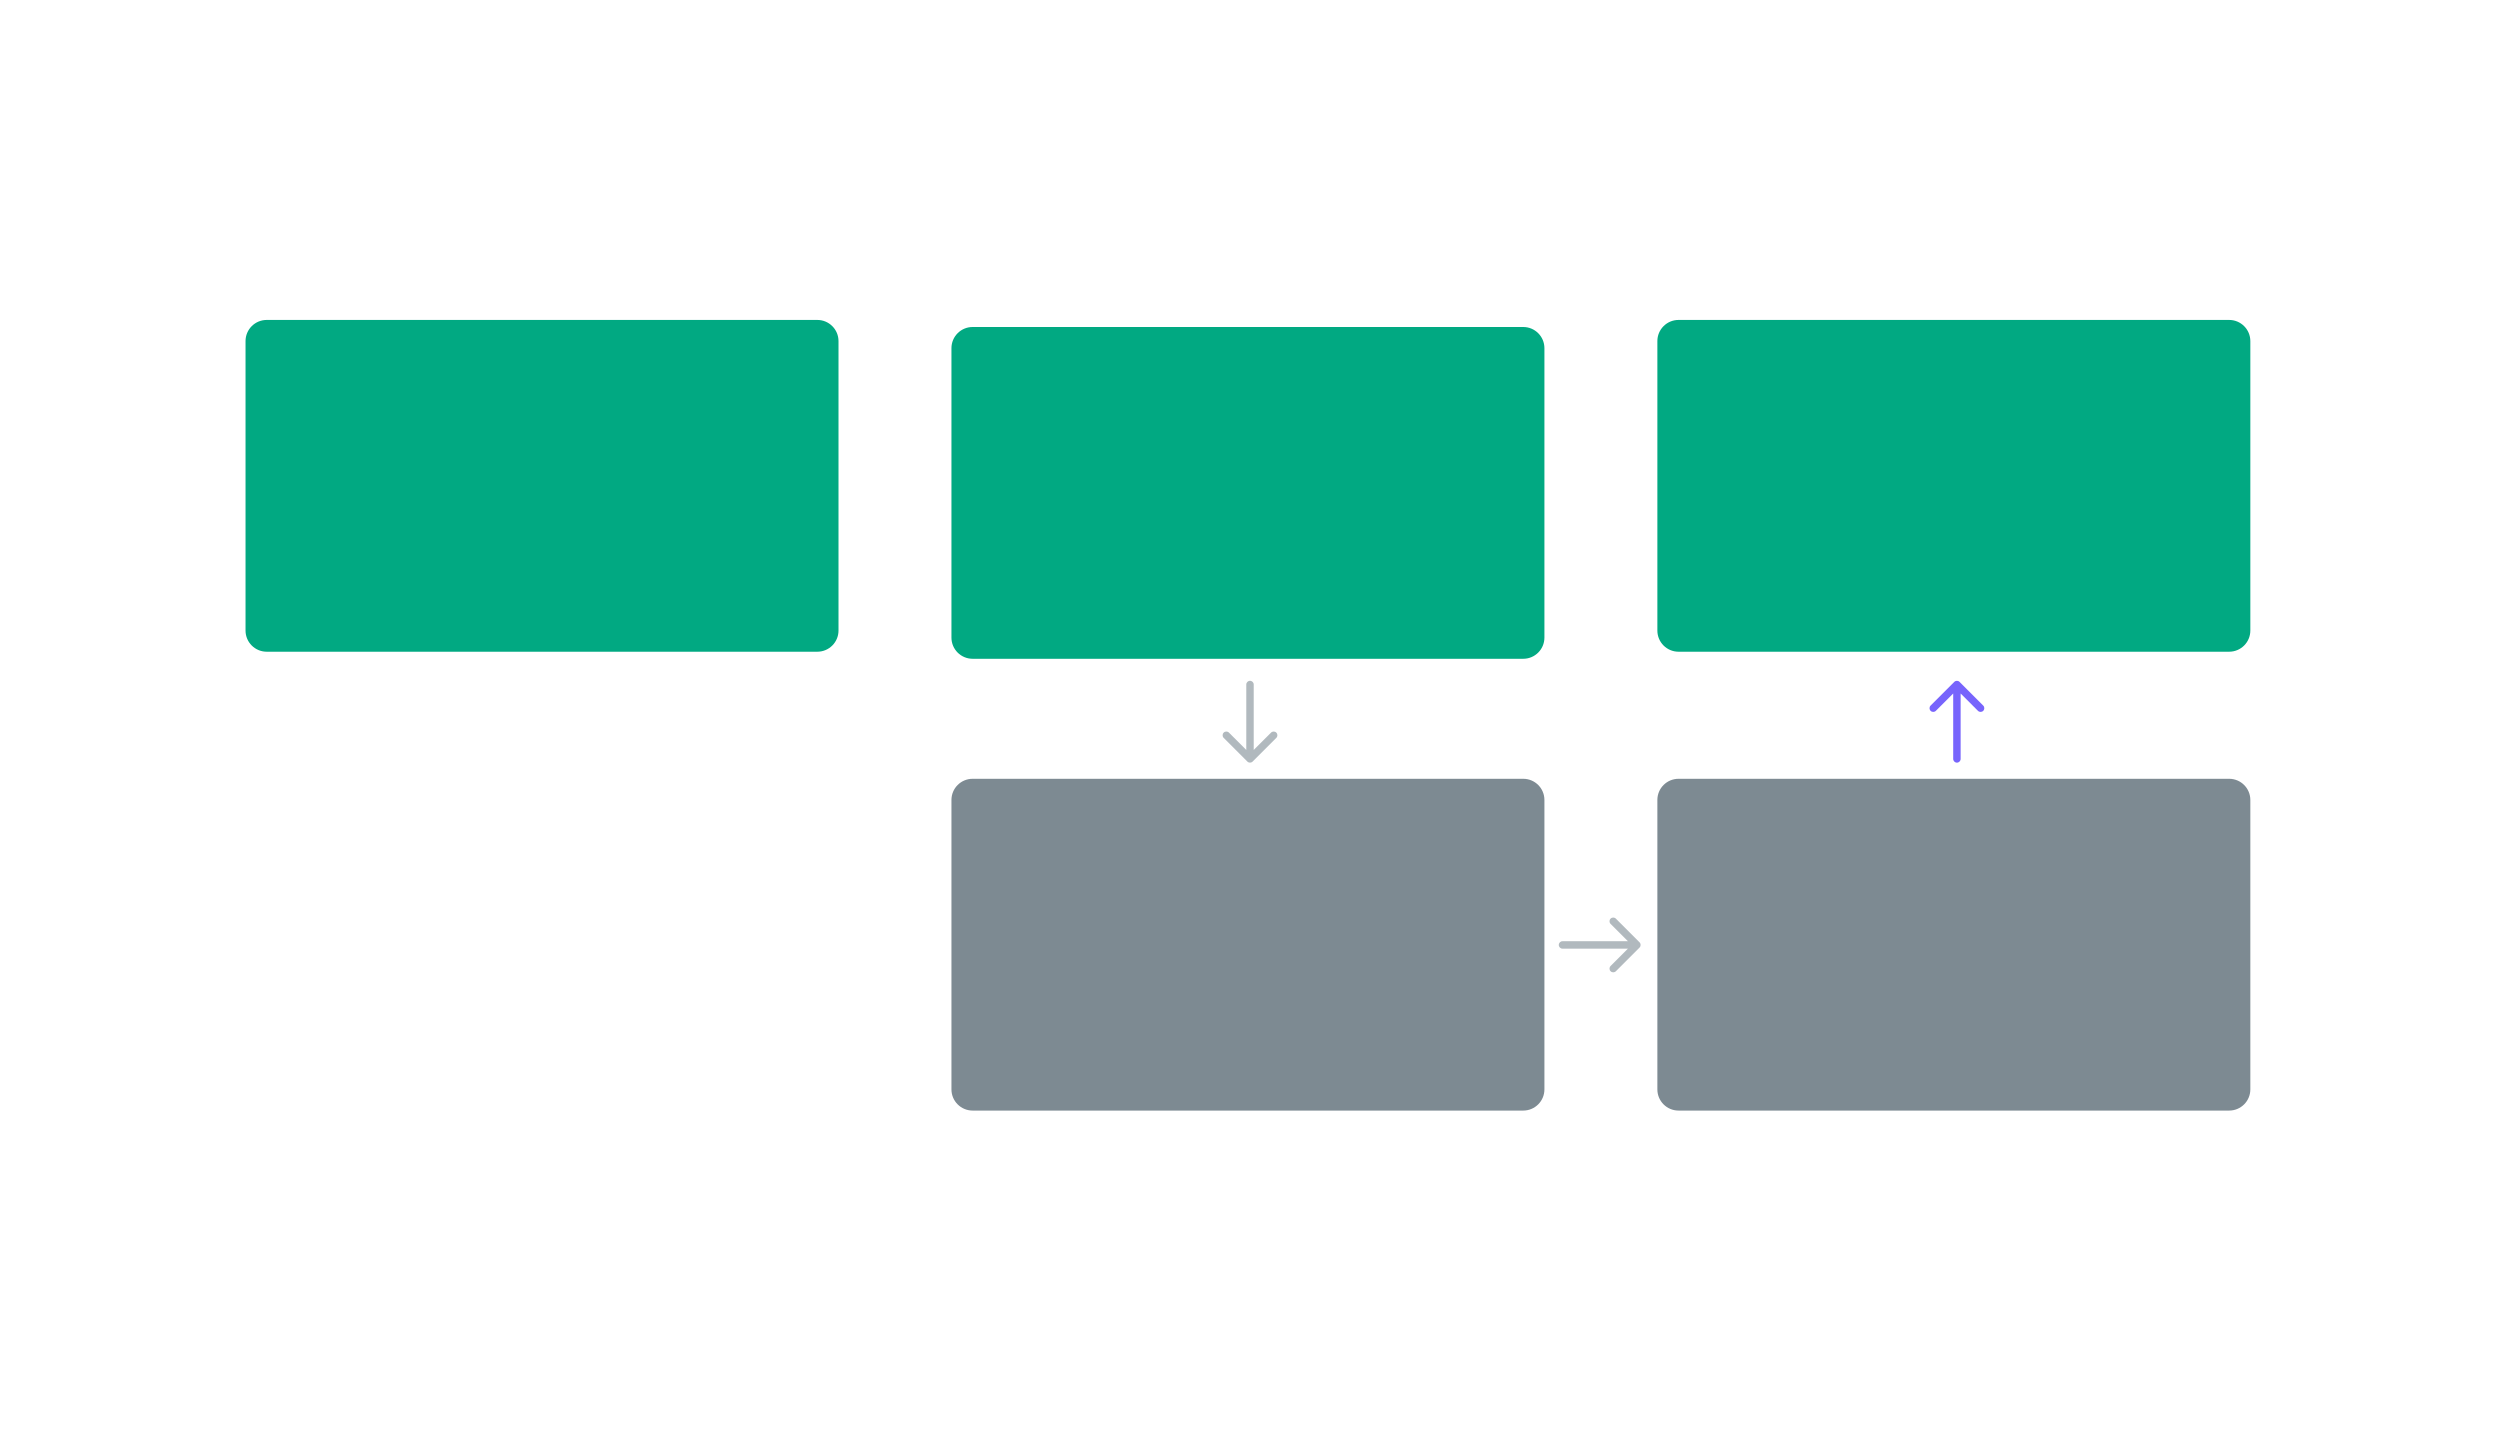
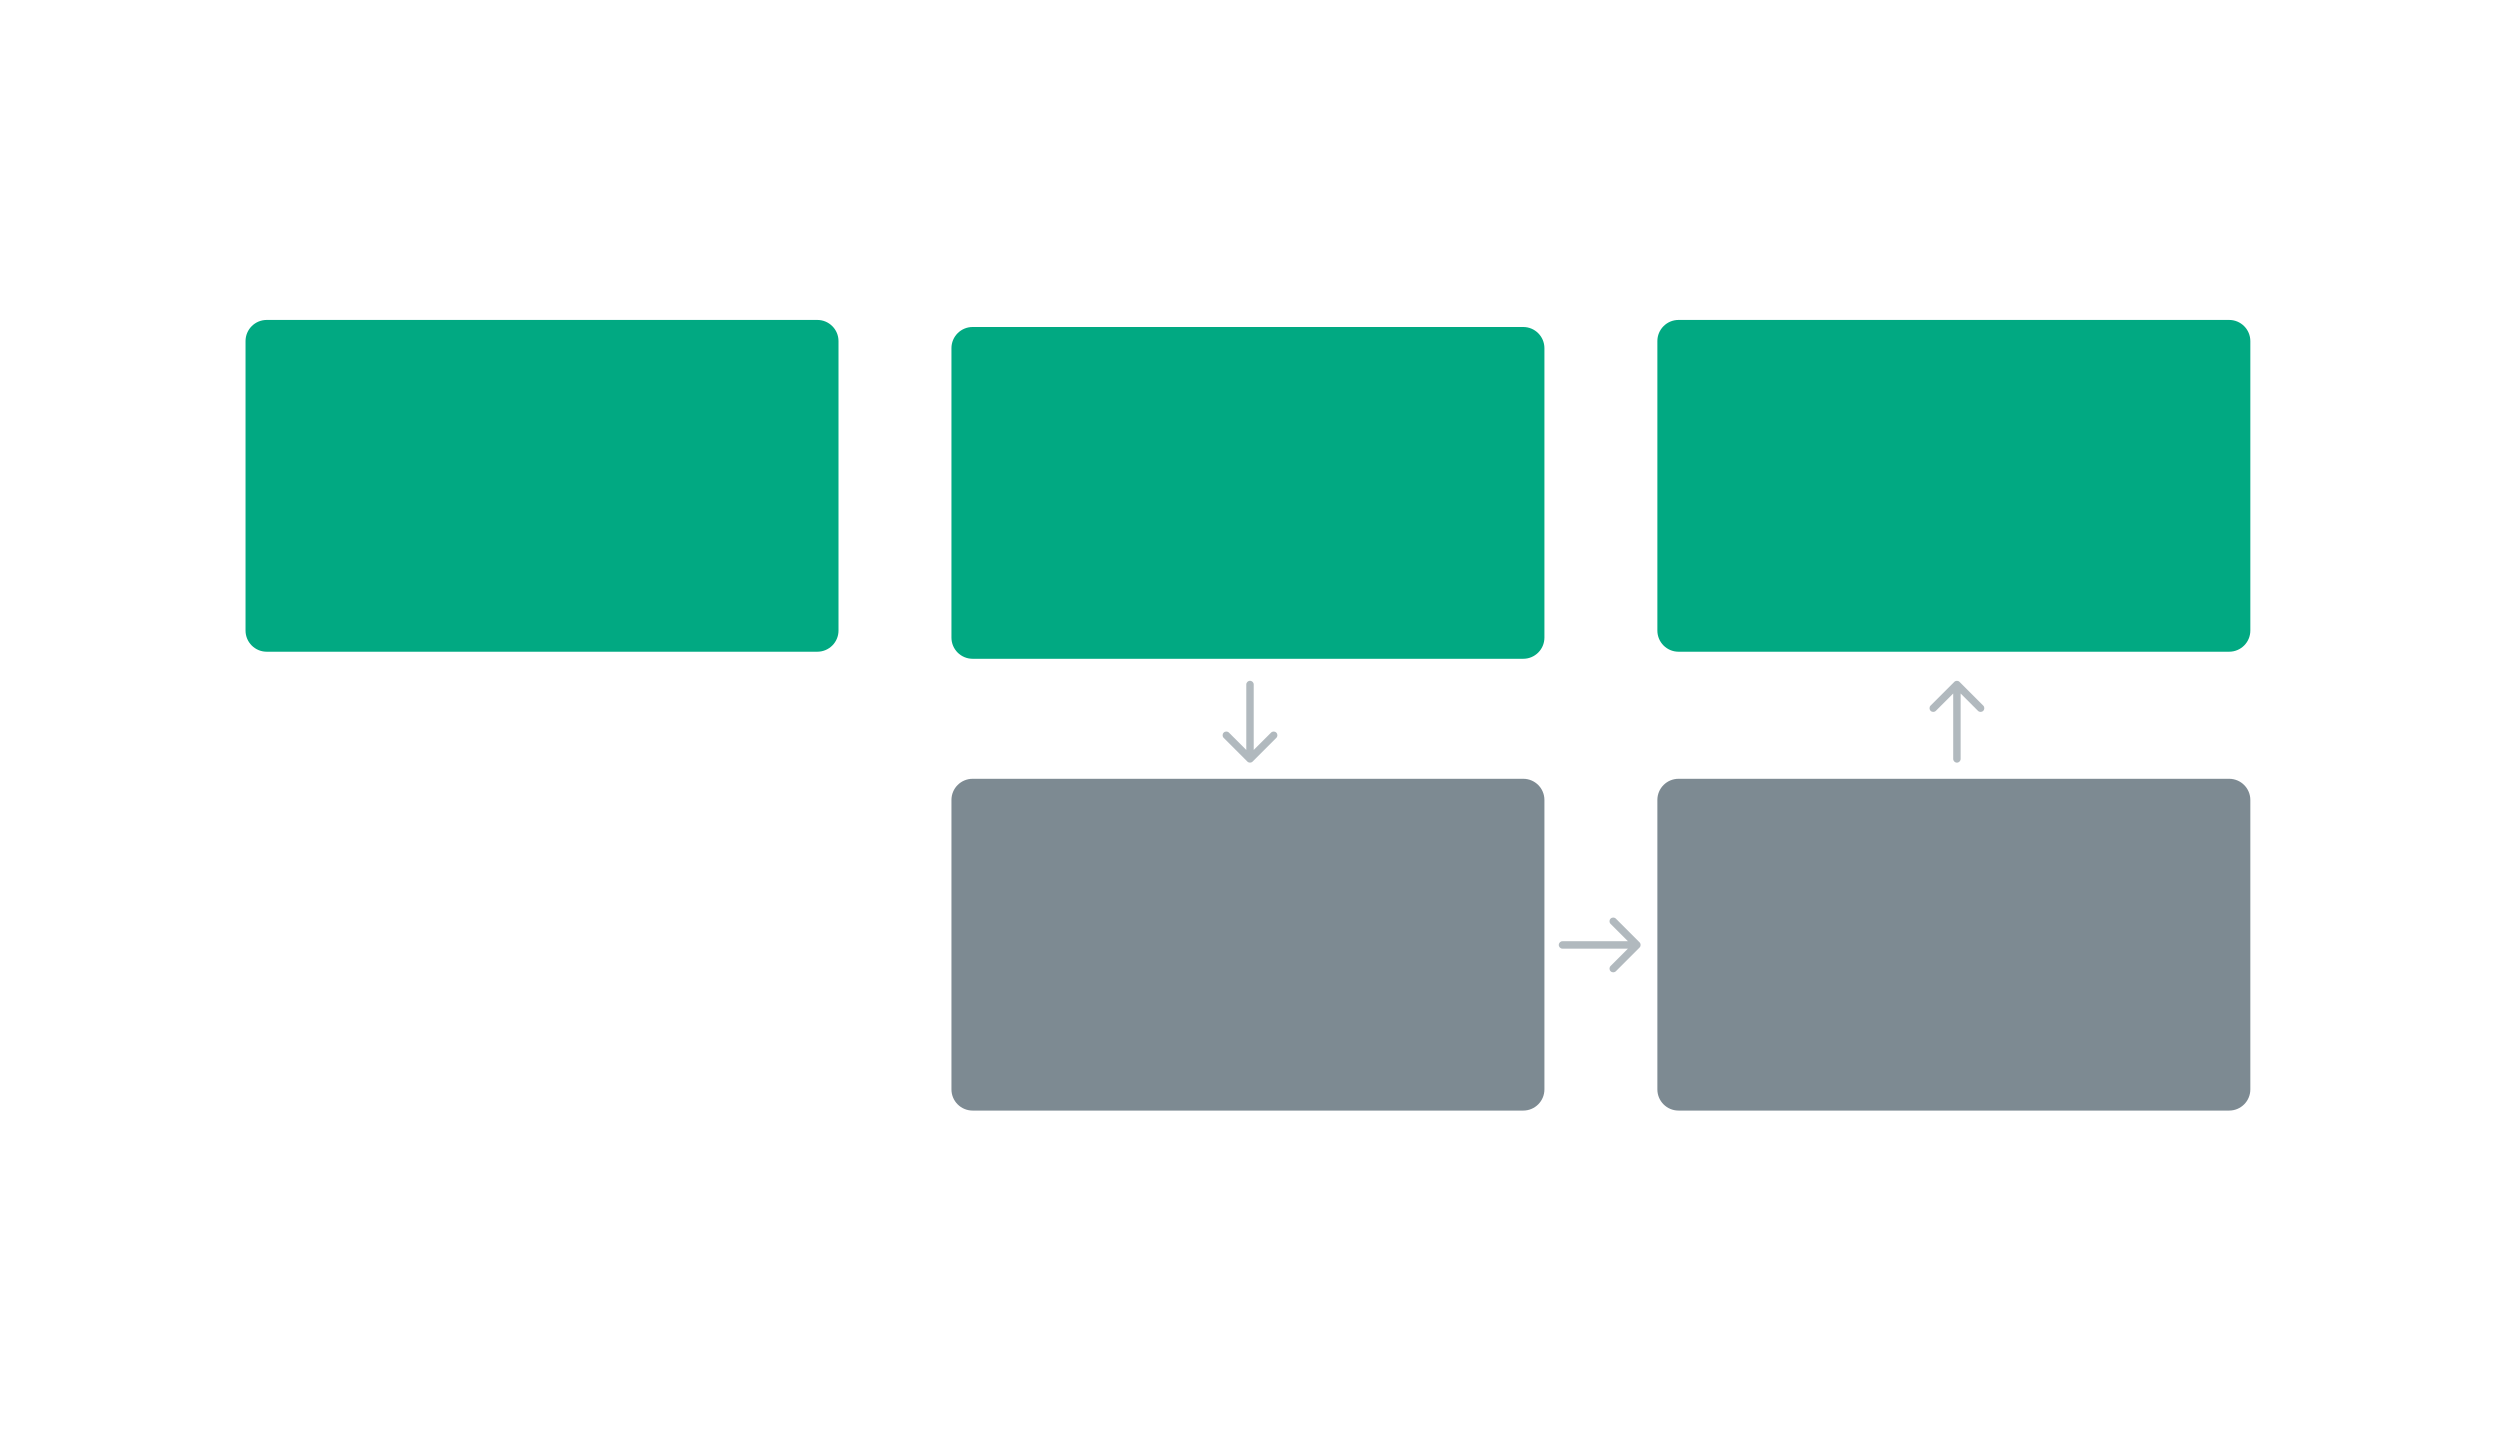
<svg xmlns="http://www.w3.org/2000/svg" width="336" height="192" viewBox="0 0 336 192" fill="none">
  <path d="M109.849 43H35.846C34.274 43 33 44.274 33 45.846V84.745C33 86.317 34.274 87.591 35.846 87.591H109.849C111.421 87.591 112.695 86.317 112.695 84.745V45.846C112.695 44.274 111.421 43 109.849 43Z" fill="#01A982" />
  <path d="M204.724 43.949H130.721C129.149 43.949 127.875 45.224 127.875 46.795V85.694C127.875 87.266 129.149 88.54 130.721 88.54H204.724C206.296 88.54 207.57 87.266 207.57 85.694V46.795C207.57 45.224 206.296 43.949 204.724 43.949Z" fill="#01A982" />
  <path d="M299.599 43H225.596C224.024 43 222.75 44.274 222.75 45.846V84.745C222.75 86.317 224.024 87.591 225.596 87.591H299.599C301.171 87.591 302.445 86.317 302.445 84.745V45.846C302.445 44.274 301.171 43 299.599 43Z" fill="#01A982" />
  <path d="M204.724 104.67H130.721C129.149 104.67 127.875 105.944 127.875 107.516V146.415C127.875 147.987 129.149 149.261 130.721 149.261H204.724C206.296 149.261 207.57 147.987 207.57 146.415V107.516C207.57 105.944 206.296 104.67 204.724 104.67Z" fill="#7D8A92" />
  <path d="M299.599 104.67H225.596C224.024 104.67 222.75 105.944 222.75 107.516V146.415C222.75 147.987 224.024 149.261 225.596 149.261H299.599C301.171 149.261 302.445 147.987 302.445 146.415V107.516C302.445 105.944 301.171 104.67 299.599 104.67Z" fill="#7D8A92" />
  <path d="M168.5 92C168.5 91.724 168.276 91.5 168 91.5C167.724 91.5 167.5 91.724 167.5 92H168H168.5ZM167.646 102.354C167.842 102.549 168.158 102.549 168.354 102.354L171.536 99.172C171.731 98.976 171.731 98.66 171.536 98.465C171.34 98.269 171.024 98.269 170.828 98.465L168 101.293L165.172 98.465C164.976 98.269 164.66 98.269 164.464 98.465C164.269 98.66 164.269 98.976 164.464 99.172L167.646 102.354ZM168 92H167.5V102H168H168.5V92H168Z" fill="#B1B9BE" />
-   <path d="M262.51 102C262.51 102.276 262.734 102.5 263.01 102.5C263.286 102.5 263.51 102.276 263.51 102L263.01 102L262.51 102ZM263.363 91.646C263.168 91.451 262.851 91.451 262.656 91.646L259.474 94.828C259.279 95.024 259.279 95.34 259.474 95.535C259.669 95.731 259.986 95.731 260.181 95.535L263.01 92.707L265.838 95.535C266.033 95.731 266.35 95.731 266.545 95.535C266.741 95.34 266.741 95.024 266.545 94.828L263.363 91.646ZM263.01 102L263.51 102L263.51 92L263.01 92L262.51 92L262.51 102L263.01 102Z" fill="#7764FC" />
+   <path d="M262.51 102C262.51 102.276 262.734 102.5 263.01 102.5C263.286 102.5 263.51 102.276 263.51 102L263.01 102L262.51 102ZM263.363 91.646C263.168 91.451 262.851 91.451 262.656 91.646L259.474 94.828C259.279 95.024 259.279 95.34 259.474 95.535C259.669 95.731 259.986 95.731 260.181 95.535L263.01 92.707L265.838 95.535C266.033 95.731 266.35 95.731 266.545 95.535C266.741 95.34 266.741 95.024 266.545 94.828L263.363 91.646ZM263.01 102L263.51 102L263.51 92L263.01 92L262.51 92L262.51 102L263.01 102Z" fill="#B1B9BE" />
  <path d="M210 126.5C209.724 126.5 209.5 126.724 209.5 127C209.5 127.276 209.724 127.5 210 127.5L210 127L210 126.5ZM220.354 127.354C220.549 127.158 220.549 126.842 220.354 126.646L217.172 123.464C216.976 123.269 216.66 123.269 216.464 123.464C216.269 123.66 216.269 123.976 216.464 124.172L219.293 127L216.464 129.828C216.269 130.024 216.269 130.34 216.464 130.536C216.66 130.731 216.976 130.731 217.172 130.536L220.354 127.354ZM210 127L210 127.5L220 127.5L220 127L220 126.5L210 126.5L210 127Z" fill="#B1B9BE" />
</svg>
